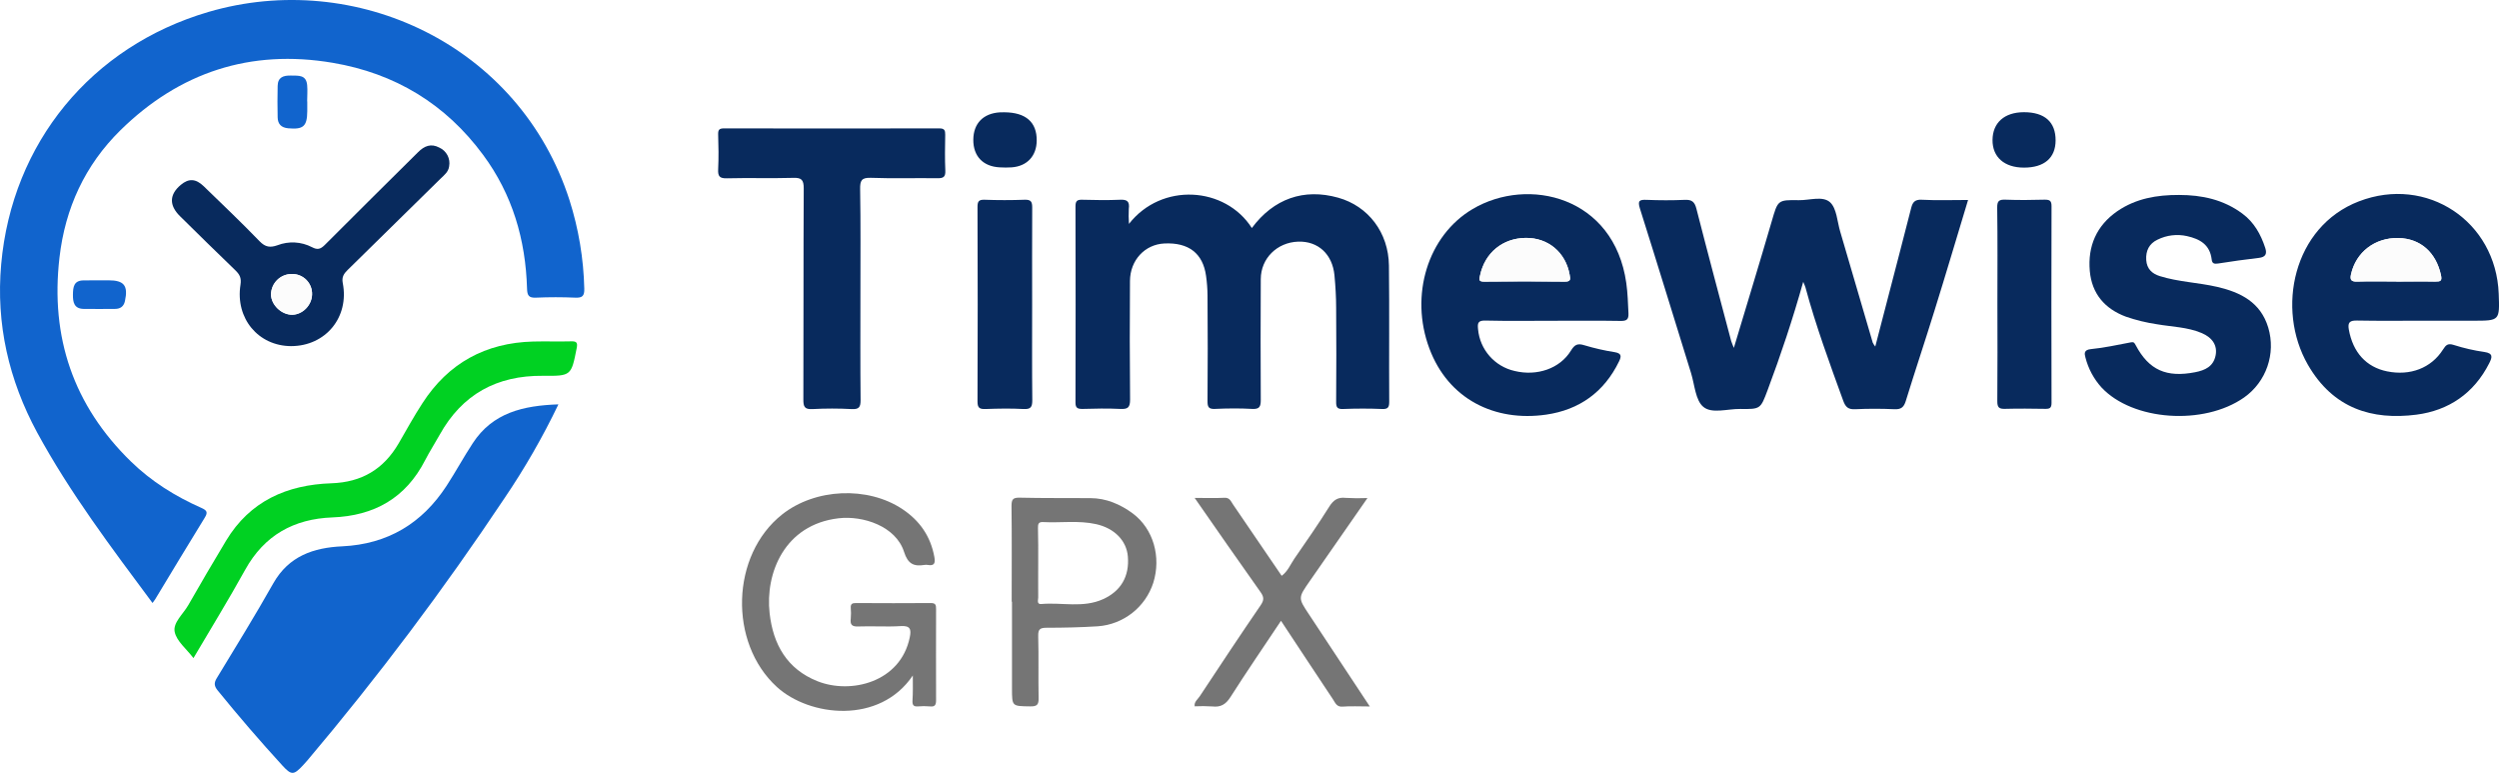
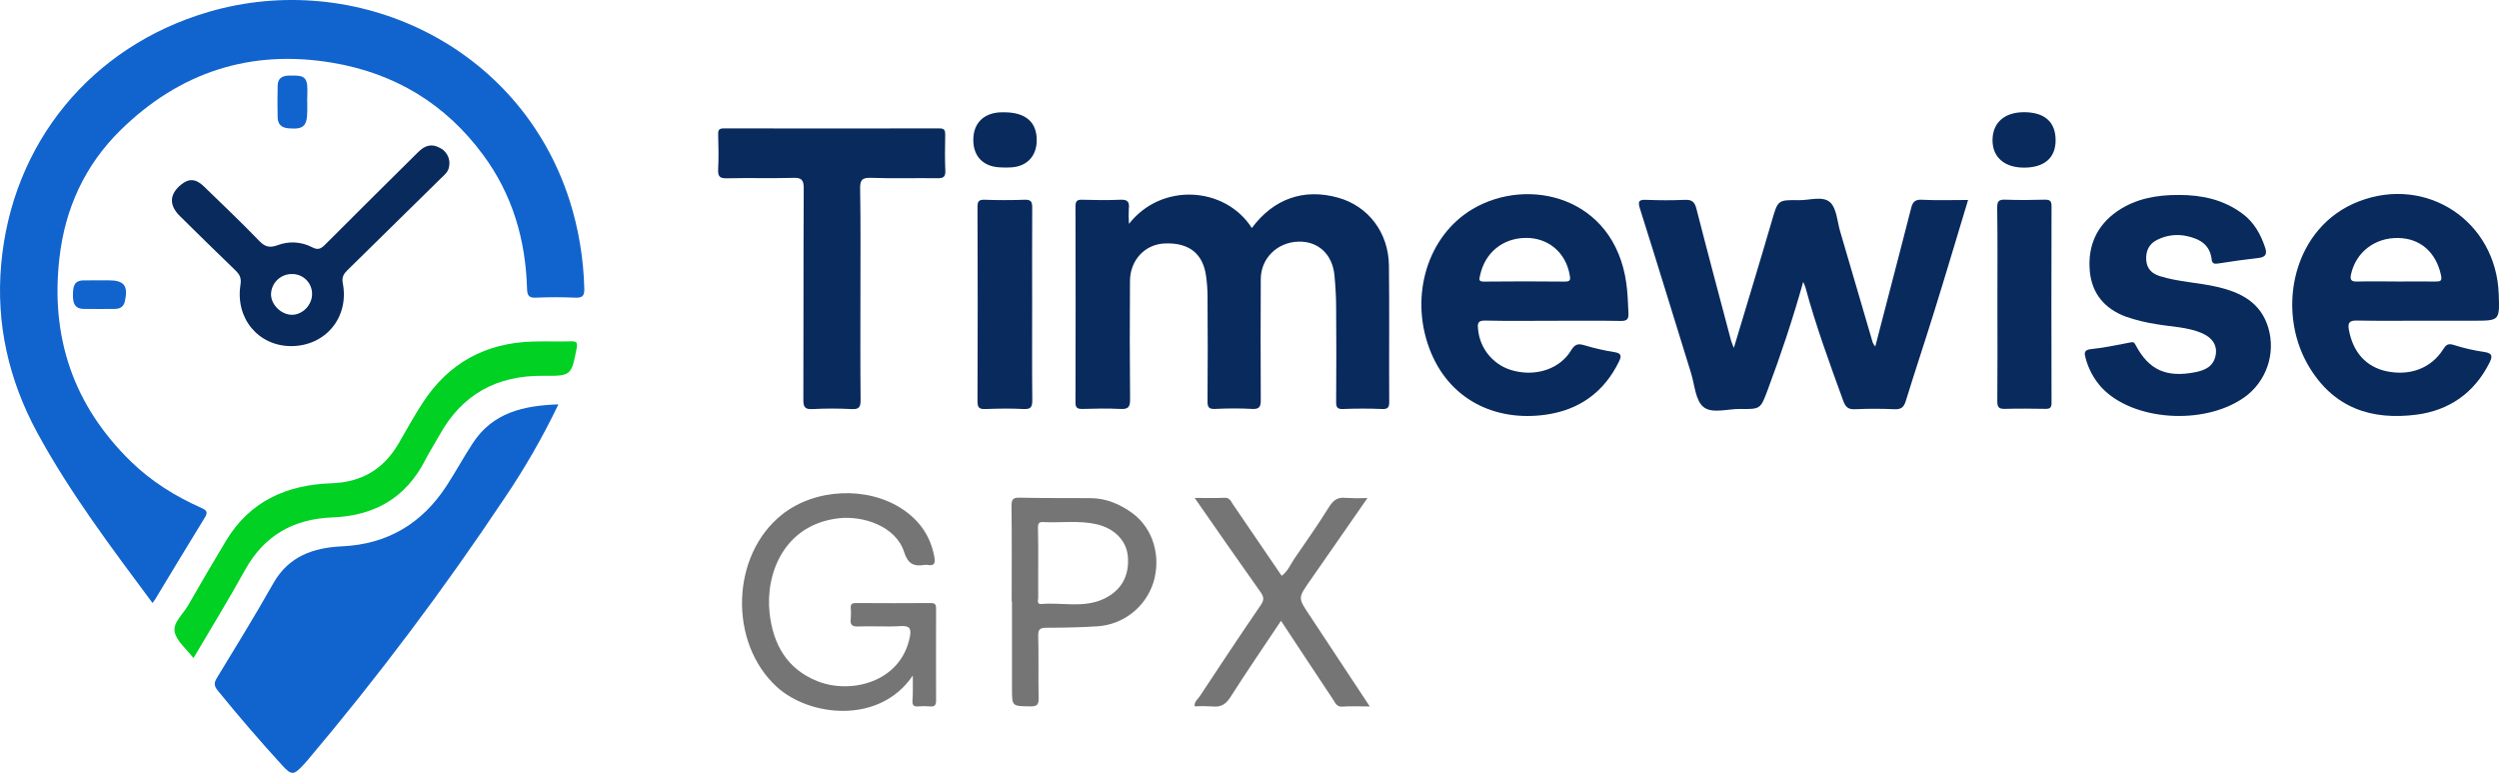
<svg xmlns="http://www.w3.org/2000/svg" viewBox="0 0 1148.46 354.99">
  <defs>
-     <style>.cls-1{fill:#1164cd;}.cls-2{fill:#082a5d;}.cls-3{fill:#00d122;}.cls-4{fill:#757575;}.cls-5{fill:#fcfcfc;}</style>
+     <style>.cls-1{fill:#1164cd;}.cls-2{fill:#082a5d;}.cls-3{fill:#00d122;}.cls-4{fill:#757575;}</style>
  </defs>
  <g id="Layer_2" data-name="Layer 2">
    <g id="Layer_1-2" data-name="Layer 1">
      <path class="cls-1" d="M70.09,277c-19-25.55-37.92-50.57-53-78.28C4,174.52-1.9,148.77.54,121.43,5.5,65.66,42,21.27,95.8,5.49,163.15-14.26,238.69,20.34,261.74,92a145.31,145.31,0,0,1,6.78,40.59c.1,3.35-.87,4.29-4.15,4.15-6-.26-12-.27-18,0-3.31.15-4.07-.92-4.16-4.17-.65-22.43-6.69-43.19-20.17-61.4C204.73,47.7,181.5,33.69,152.88,28.85c-37.77-6.4-70.4,4.35-97.55,31-16.26,16-25.4,35.78-28,58.53-4.23,36.55,6.4,67.87,32.85,93.64,9.39,9.15,20.38,16,32.3,21.27,2.58,1.15,3.19,2,1.61,4.53-7.68,12.42-15.18,24.95-22.75,37.44C71,275.85,70.54,276.35,70.09,277Z" />
      <path class="cls-1" d="M256.63,185.76A335.54,335.54,0,0,1,231.76,229a1328.64,1328.64,0,0,1-90.5,120.33c-.64.77-1.32,1.5-2,2.23-4.29,4.61-5.33,4.64-9.52.07q-15.34-16.77-29.67-34.41c-1.63-2-1.82-3.45-.47-5.66,8.78-14.47,17.7-28.87,26-43.59,7.12-12.56,18.53-16.39,31.74-17,20.83-1,36.62-10.51,47.89-27.79,4.16-6.39,7.8-13.12,12-19.52C226.39,189.54,240.53,186.31,256.63,185.76Z" />
      <path class="cls-2" d="M518.83,102.86c15-19.2,44.26-17.22,56.48,1.89,10-13.49,23.91-18.36,39.69-13.93,13.81,3.88,23.12,16,23.31,31.16.25,20.82,0,41.66.13,62.48,0,2.42-.37,3.55-3.21,3.43-6-.25-12-.24-18,0-2.8.11-3.2-.91-3.18-3.39q.16-21.5,0-43c0-5-.3-10-.77-15-.93-9.78-7.57-15.82-16.73-15.49-9.64.35-17.09,7.66-17.14,17.18q-.15,27.75,0,55.49c0,3.12-.56,4.36-4,4.17-5.65-.32-11.33-.26-17,0-3,.13-3.49-.88-3.47-3.64.14-16.17.11-32.33,0-48.49a68.57,68.57,0,0,0-.67-8.94c-1.42-10.39-8-15.47-19.16-14.93-8.93.42-15.74,7.62-15.81,17.22q-.21,27.24.05,54.49c0,3.6-1,4.47-4.45,4.3-5.82-.29-11.66-.17-17.49,0-2.32,0-3.16-.53-3.15-3q.12-45,0-90c0-2.4.64-3.17,3-3.1,5.83.15,11.68.26,17.5,0,3.38-.17,4.43.91,4,4.17A57.69,57.69,0,0,0,518.83,102.86Z" />
      <path class="cls-2" d="M796.82,159.82c5.87-19.54,11.76-38.78,17.39-58.09,2.85-9.75,2.65-9.94,12.48-9.77,4.91.09,11-2.11,14.39,1,3,2.81,3.24,8.72,4.58,13.3q7.51,25.58,15,51.16a10.35,10.35,0,0,0,1.15,1.78c3.91-15,7.7-29.58,11.47-44.11,1.7-6.56,3.35-13.12,5.07-19.68.62-2.39,1.61-3.81,4.73-3.65,7,.36,14,.11,21.38.11C899.24,109.09,894.25,126,889,142.8c-4.28,13.83-8.89,27.56-13.16,41.4-.89,2.86-2.13,3.93-5.21,3.79-6-.27-12-.28-18,0-3.19.16-4.47-.92-5.55-3.91-6.26-17.23-12.6-34.43-17.38-52.15-.17-.62-.49-1.21-1-2.45-4.84,17.21-10.3,33.56-16.36,49.72-3.27,8.69-3.22,8.81-12.61,8.67-5.77-.08-13,2.32-16.91-.95-3.66-3-4-10.15-5.66-15.51-7.83-25.2-15.54-50.44-23.5-75.6-1.16-3.67-.2-4.13,3.12-4,5.83.23,11.67.26,17.49,0,3.23-.15,4.53.89,5.34,4.06,5.2,20.32,10.63,40.58,16,60.85C795.91,157.68,796.35,158.58,796.82,159.82Z" />
      <path class="cls-2" d="M713.74,147.36c-10.32,0-20.64.16-31-.09-3.32-.08-3.81.93-3.48,3.91a21.64,21.64,0,0,0,16.81,19.24c10.28,2.5,20.82-1.09,25.87-9.33,1.7-2.79,3.06-3.47,6.17-2.49a104.18,104.18,0,0,0,14,3.19c3.16.54,3.08,1.92,1.94,4.25-6.84,14.1-18.27,22.25-33.5,24.44-23.61,3.4-45-7.11-53.68-30.46-9.08-24.31-.78-51.77,19.92-64,25.56-15.12,65-5.7,70.6,34,.66,4.64.77,9.25,1,13.89.13,2.94-.89,3.57-3.68,3.52-10.32-.18-20.64-.07-31-.07Zm-12.65-38.07c-10.58.15-18.66,6.85-20.88,17.13-.41,1.89-.87,3,1.92,2.94q18.45-.2,36.92,0c2.94.05,2.67-1.11,2.3-3.2C719.53,115.94,711.47,109.15,701.09,109.29Z" />
      <path class="cls-2" d="M1114.28,147.33c-10.32,0-20.65.13-31-.07-3.3-.07-4.45.75-3.83,4.15,1.88,10.47,8,17.24,17.58,19.19,10.58,2.15,20.24-1.47,25.68-10,1.37-2.16,2.24-3,5-2.12a85.7,85.7,0,0,0,14,3.21c4.24.6,3.61,2.52,2.23,5.23-7,13.77-18.56,21.66-33.47,23.58-20.25,2.59-38.21-2.73-49.87-23-14.67-25.54-6.78-63.38,23.48-75,31.16-12,63,9.1,64.25,42.46.46,12.36.46,12.36-11.57,12.38C1129.26,147.34,1121.77,147.33,1114.28,147.33Zm-13-18v0c6,0,12-.09,17.92,0,2.32,0,3.2-.15,2.59-3-2.29-10.42-9.44-16.8-19.58-17-10.79-.22-19.47,6.47-21.75,16.65-.59,2.64.15,3.46,2.91,3.36C1089.32,129.17,1095.3,129.31,1101.27,129.31Z" />
      <path class="cls-2" d="M1001.44,89.56c10.51,0,20.38,2.14,29,8.51,5.45,4,8.55,9.56,10.6,15.84.92,2.81.07,4.2-2.92,4.56-6.25.75-12.5,1.57-18.71,2.58-1.88.3-2.81,0-3-1.92-.82-6.7-5.31-9.32-11.35-10.67a20.43,20.43,0,0,0-13.54,1.64c-3.83,1.81-5.47,5.09-5.18,9.38.28,4,2.62,6.24,6.26,7.37,8.57,2.67,17.61,2.93,26.31,4.93,10.83,2.5,20,7.1,23.5,18.7a29.11,29.11,0,0,1-11.12,32.14c-18.57,13-51.16,10.71-65.48-4.6a32.42,32.42,0,0,1-7.41-13.79c-.51-1.82-.75-3.54,2.52-3.85,6.2-.59,12.33-2,18.47-3.13,1.26-.23,1.54.27,2.1,1.31,6.11,11.51,14.18,15,27.36,12.43,4.61-.9,8.29-2.66,9.34-7.55,1-4.64-1.37-8.35-6.44-10.47-6.51-2.73-13.57-2.82-20.4-4A79.6,79.6,0,0,1,977,145.48c-9.72-3.63-15.67-10.55-16.6-21-1-11.41,3.08-20.82,12.63-27.45C981.58,91.16,991.31,89.51,1001.44,89.56Z" />
      <path class="cls-2" d="M395.42,134.85c0,16.32-.09,32.63.08,49,0,3.25-.79,4.23-4.08,4.08a165.72,165.72,0,0,0-18,0c-3.73.22-4.24-1.18-4.22-4.48.12-32.29,0-64.59.17-96.89,0-3.92-1-5-4.86-4.85-10.15.29-20.32-.06-30.47.2-3.41.09-4.15-1-4-4.15.26-5.31.18-10.65,0-16-.07-2.22.58-2.79,2.77-2.78q49.45.09,98.9,0c2.37,0,2.71.95,2.68,2.93-.09,5.5-.2,11,.05,16.48.13,3-1,3.52-3.69,3.48-10.15-.14-20.32.2-30.46-.18-4.38-.17-5.07,1.27-5,5.23C395.56,102.88,395.42,118.87,395.42,134.85Z" />
      <path class="cls-3" d="M88.91,302.32c-3.23-4.24-7.71-7.73-8.62-12S84.2,282.1,86.52,278q8.52-14.91,17.37-29.61c11-18.27,28.06-25.7,48.44-26.38,13.95-.47,24-6.5,30.91-18.38,3.58-6.17,7-12.43,10.91-18.42,11.88-18.41,29-27.73,50.81-28.31,5.83-.16,11.66.07,17.49-.09,2.48-.07,3.09.53,2.59,3.07-2.52,12.73-2.45,12.88-15.54,12.76-21.17-.2-37.12,8.5-47.47,27.14-2.17,3.91-4.62,7.68-6.66,11.65-8.91,17.38-23.39,25.53-42.6,26.26-17.74.67-31.31,8.19-40.12,24.1C105.18,275.3,97.09,288.43,88.91,302.32Z" />
      <path class="cls-4" d="M419.5,310.31C404.24,332.94,372,329.26,357,315.55c-22.24-20.31-21.16-60.56,2.46-79.23,15.17-12,39.26-13.08,55.23-2.46,7.95,5.28,13,12.51,14.71,22,.47,2.64.16,4.25-3.05,3.66a4.44,4.44,0,0,0-1.5,0c-4.93.79-7.62-.47-9.38-6-3.78-11.83-18.88-16.74-30.08-15.43-24.91,2.9-33.77,25.28-31.7,43.62,1.62,14.37,8,25.65,22,31.23,15.25,6.07,38.2.57,42.42-20.21.74-3.61.26-5.4-4.18-5.11-6.48.41-13-.08-19.49.17-2.95.12-3.8-.82-3.46-3.59a27.72,27.72,0,0,0,0-5c-.1-1.79.69-2.18,2.37-2.17,11.5.07,23,.09,34.48,0,2.21,0,2.36,1,2.36,2.73,0,14-.07,28,0,42,0,2.25-.69,3-2.86,2.75a30.51,30.51,0,0,0-5.49,0c-2,.17-2.57-.64-2.49-2.58C419.6,318.27,419.5,314.61,419.5,310.31Z" />
      <path class="cls-2" d="M133.75,159c-15-.07-25.68-12.68-23.23-28.21.51-3.22-.45-4.77-2.42-6.68q-12.76-12.31-25.38-24.8c-5.09-5-4.92-10,.41-14.42,3.61-3,6.85-2.87,10.54.71,8.61,8.35,17.31,16.62,25.64,25.24,2.63,2.72,4.85,3,8.16,1.84a19.36,19.36,0,0,1,15.93.88c2.5,1.31,3.87.93,5.83-1,14.21-14.29,28.59-28.42,42.88-42.63,2.87-2.86,5.93-4.18,9.8-2.12a7.85,7.85,0,0,1,4.5,8.61c-.33,2.55-2.25,4-3.89,5.6Q181.18,103,159.78,124c-1.77,1.73-2.79,3.27-2.26,6C160.61,145.74,149.62,159,133.75,159Zm9.67-23.69a9.1,9.1,0,0,0-9.27-9.42,9.52,9.52,0,0,0-9.6,9.32c0,4.83,4.78,9.45,9.73,9.4C139.06,144.54,143.31,140.2,143.42,135.28Z" />
      <path class="cls-4" d="M588.71,285.19c-8,12-15.81,23.38-23.21,35-2.15,3.37-4.47,4.79-8.37,4.34a70.35,70.35,0,0,0-8.1-.06c-.32-2.06,1.4-3.2,2.33-4.6,9.24-14,18.52-28,28-41.84,1.58-2.31,1.58-3.7,0-5.95-10.08-14.19-20-28.5-30.34-43.35,4.91,0,9.31.17,13.68-.06,2.51-.14,3,1.72,4,3.13,7.43,10.82,14.8,21.68,22.32,32.72,2.76-2,4-5.16,5.78-7.8,5.49-7.92,11-15.86,16.1-24,1.91-3,3.94-4.43,7.55-4a97.11,97.11,0,0,0,10,.07c-9,12.93-17.74,25.56-26.54,38.17-5.39,7.74-5.38,7.7-.29,15.36,9.16,13.81,18.28,27.65,27.9,42.22-4.76,0-8.67-.23-12.53.07-2.74.22-3.36-1.8-4.38-3.32C604.72,309.49,597,297.69,588.71,285.19Z" />
      <path class="cls-4" d="M464.94,276.48c0-14.66.1-29.31-.08-44,0-3,.58-3.93,3.75-3.86,10.82.26,21.65.13,32.47.21,7.3,0,13.83,2.87,19.45,7,9.63,7.16,13.16,20.13,9.49,31.88a29,29,0,0,1-25.52,20c-7.8.49-15.63.67-23.45.67-3,0-4,.59-3.92,3.81.25,9.48,0,19,.18,28.47.07,3.09-.74,3.89-3.84,3.84-8.37-.12-8.38.05-8.39-8.12q0-20,0-40Zm12.19-18h0c0,5.32-.05,10.65,0,16,0,1.11-.79,3.18,1.41,3,9.47-.85,19.19,1.95,28.42-2.24,8.11-3.68,12.13-10.41,11.37-19.58-.6-7.31-6.18-13-14.6-14.88-8.06-1.79-16.25-.52-24.37-.95-2.19-.11-2.36,1-2.34,2.73C477.18,247.79,477.13,253.11,477.13,258.44Z" />
      <path class="cls-2" d="M474.34,139.81c0,14.63-.09,29.26.07,43.89,0,3.12-.53,4.39-4,4.2-5.8-.32-11.64-.21-17.45,0-2.62.07-3.74-.35-3.73-3.41q.18-44.64,0-89.29c0-2.46.4-3.54,3.2-3.44q9.23.34,18.46,0c3-.11,3.5,1,3.48,3.69C474.28,110.21,474.34,125,474.34,139.81Z" />
      <path class="cls-2" d="M917.94,139.4c0-14.64.13-29.29-.09-43.93-.05-3.24.9-3.85,3.85-3.74,6,.23,12,.16,18,0,2.3,0,3.13.48,3.12,3q-.13,45.18,0,90.36c0,2.34-.82,2.76-2.87,2.73-6.15-.1-12.32-.17-18.47,0-2.79.09-3.61-.66-3.58-3.55C918,169.35,918,154.38,917.94,139.4Z" />
      <path class="cls-2" d="M461.52,51.58c10,.06,15,4.6,14.92,13-.06,7.08-4.41,11.77-11.51,12.3a43.4,43.4,0,0,1-5.47,0c-7.68-.38-12.2-5.11-12.16-12.66s4.61-12.15,12.21-12.61C460.34,51.62,461.17,51.59,461.52,51.58Z" />
      <path class="cls-2" d="M930.16,77c-9,0-14.52-4.8-14.46-12.69s5.4-12.74,14.42-12.77c9.54,0,14.62,4.49,14.57,13C944.65,72.57,939.47,77,930.16,77Z" />
      <path class="cls-1" d="M141.21,46.58c0,1.5,0,3,0,4.49-.05,7-1.84,8.48-8.72,7.87-3.21-.28-4.82-1.92-4.89-5-.1-4.82-.13-9.65,0-14.48.08-4,2.64-4.83,6.11-4.75s7-.42,7.45,4.37c.23,2.48,0,5,0,7.49Z" />
      <path class="cls-1" d="M45.84,128.77h4c7.2,0,9.13,2.44,7.58,9.55-.54,2.47-2.13,3.6-4.62,3.59-4.81,0-9.63.09-14.43,0-4.33-.11-4.9-3.12-4.85-6.59s.4-6.47,4.87-6.51C40.87,128.76,43.36,128.77,45.84,128.77Z" />
-       <path class="cls-5" d="M701.09,109.29c10.38-.14,18.44,6.65,20.26,16.9.37,2.09.64,3.25-2.3,3.2q-18.45-.25-36.92,0c-2.79,0-2.33-1.05-1.92-2.94C682.43,116.14,690.51,109.44,701.09,109.29Z" />
-       <path class="cls-5" d="M1101.27,129.31c-6,0-12-.14-17.91.06-2.76.1-3.5-.72-2.91-3.36,2.28-10.18,11-16.87,21.75-16.65,10.14.21,17.29,6.59,19.58,17,.61,2.81-.27,3-2.59,3-6-.13-11.94,0-17.92,0Z" />
-       <path class="cls-5" d="M143.42,135.28c-.11,4.92-4.36,9.26-9.14,9.3-4.95,0-9.74-4.57-9.73-9.4a9.52,9.52,0,0,1,9.6-9.32A9.1,9.1,0,0,1,143.42,135.28Z" />
    </g>
  </g>
</svg>
